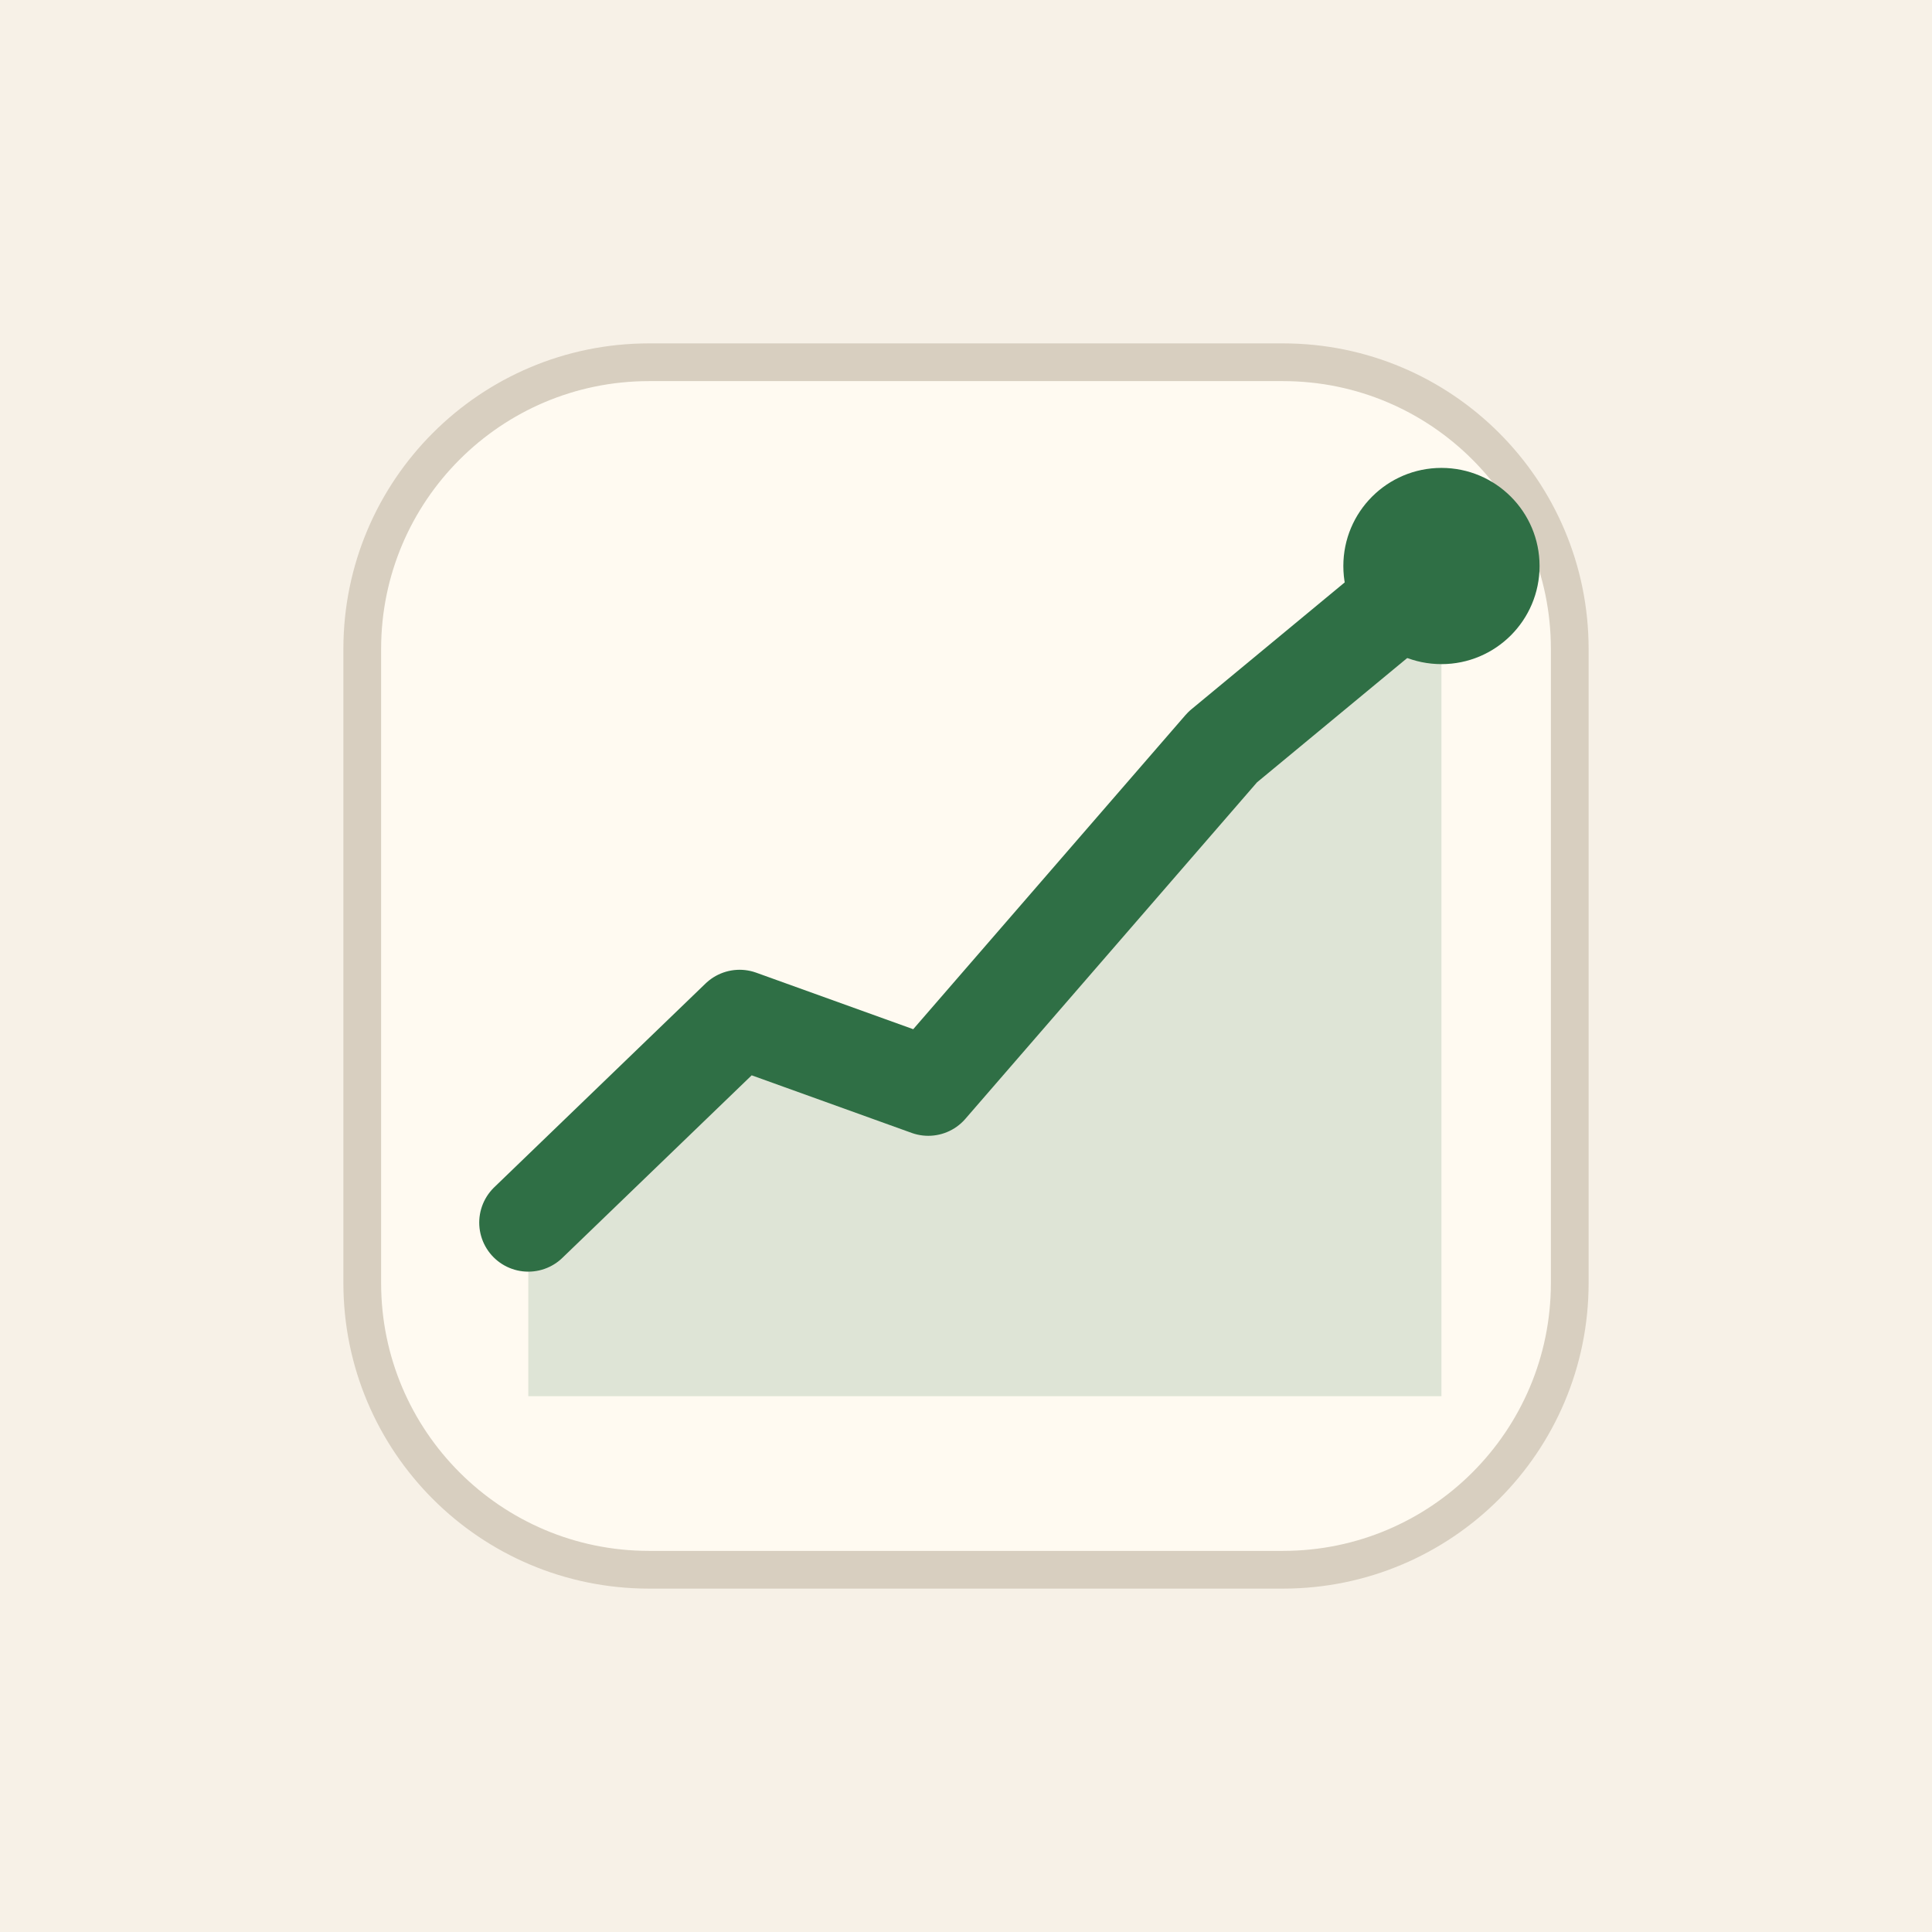
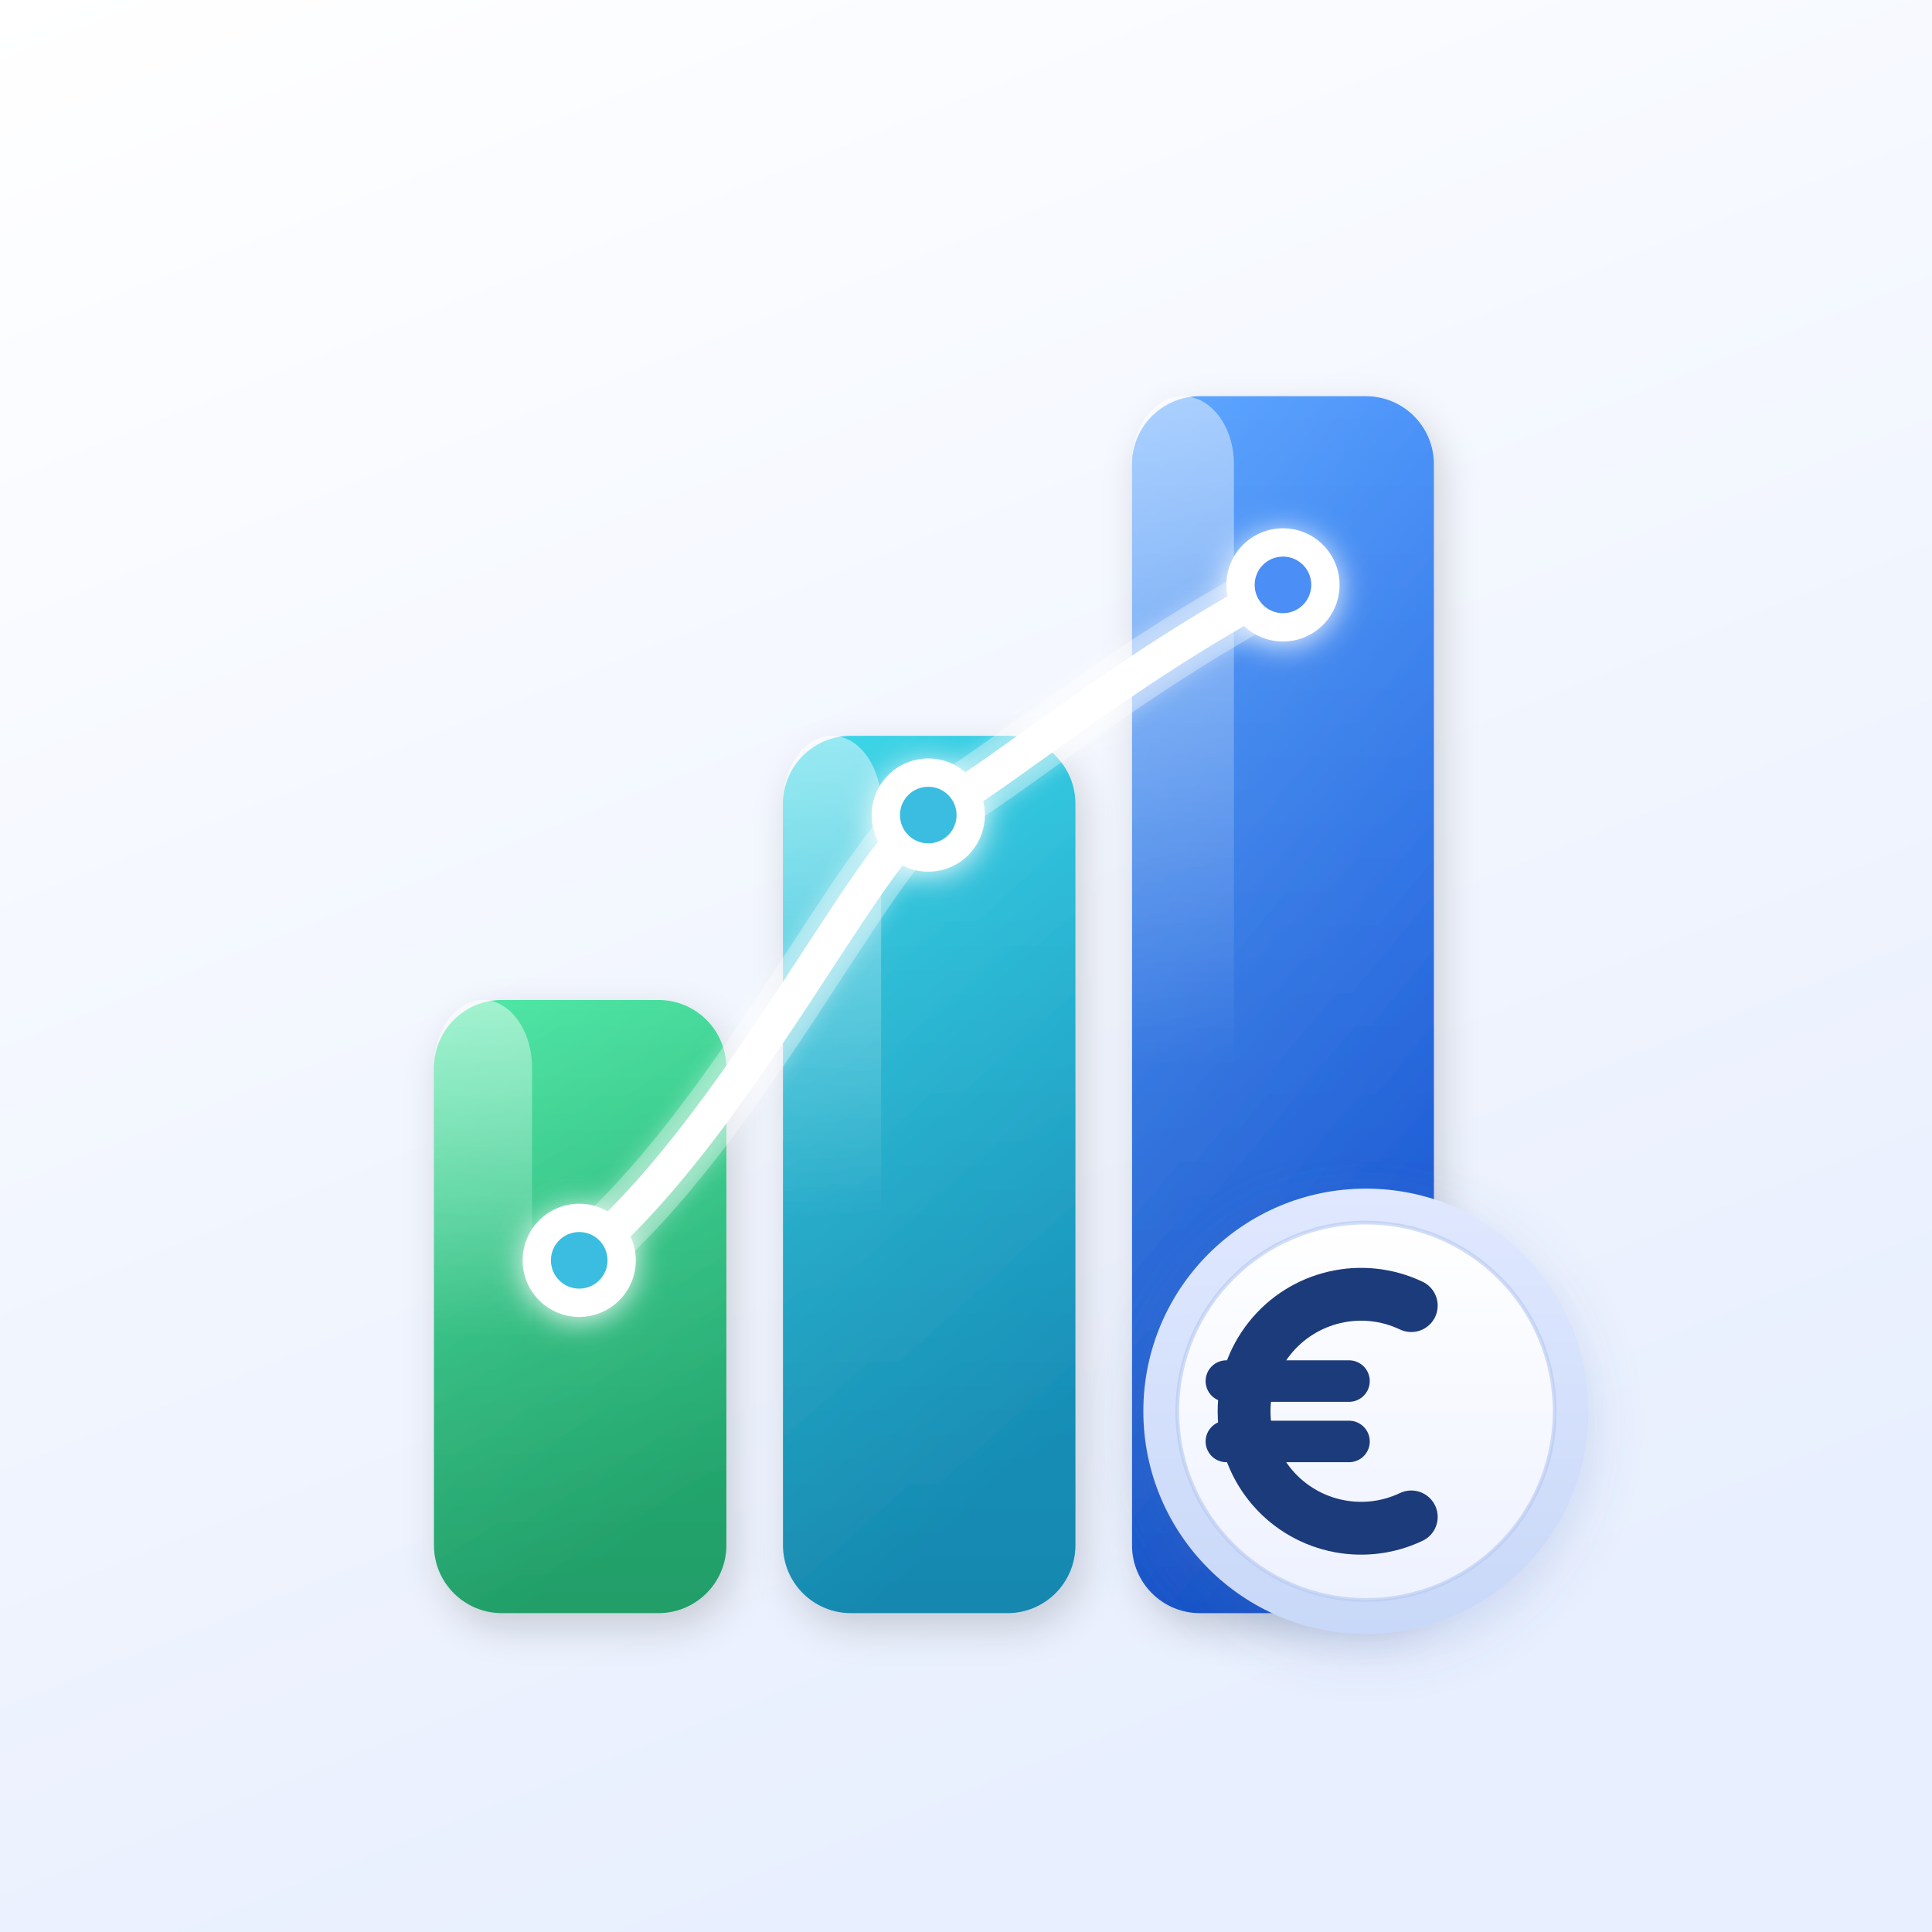
- <svg xmlns="http://www.w3.org/2000/svg" width="512" height="512" viewBox="0 0 512 512" role="img" aria-labelledby="title">
-   <rect width="512" height="512" fill="#f7f1e7" />
-   <rect x="96" y="96" width="320" height="320" rx="76" fill="#fffaf1" stroke="#d8cfc0" stroke-width="10" />
-   <path d="M140 324 L196 270 L246 288 L324 198 L382 150 V370 H140 Z" fill="#2f6f45" opacity="0.16" />
-   <path d="M140 324 L196 270 L246 288 L324 198 L382 150" fill="none" stroke="#2f6f45" stroke-width="26" stroke-linecap="round" stroke-linejoin="round" />
-   <circle cx="382" cy="150" r="26" fill="#2f6f45" />
+ <svg xmlns="http://www.w3.org/2000/svg" width="512" height="512" viewBox="0 0 1024 1024" role="img" aria-labelledby="masktitle">
+   <defs>
+     <linearGradient id="bg" x1="0" y1="0" x2="0.4" y2="1">
+       <stop offset="0%" stop-color="#FFFFFF" />
+       <stop offset="100%" stop-color="#E8EFFE" />
+     </linearGradient>
+     <linearGradient id="g1" x1="0" y1="0" x2="0.3" y2="1">
+       <stop offset="0%" stop-color="#52E8A8" />
+       <stop offset="100%" stop-color="#28B87A" />
+     </linearGradient>
+     <linearGradient id="g2" x1="0" y1="0" x2="0.3" y2="1">
+       <stop offset="0%" stop-color="#3ED8E8" />
+       <stop offset="100%" stop-color="#1A9ECC" />
+     </linearGradient>
+     <linearGradient id="g3" x1="0" y1="0" x2="0.3" y2="1">
+       <stop offset="0%" stop-color="#60A8FF" />
+       <stop offset="100%" stop-color="#1A5FE8" />
+     </linearGradient>
+     <linearGradient id="sh" x1="0" y1="0" x2="0" y2="1">
+       <stop offset="0%" stop-color="rgba(255,255,255,0.52)" />
+       <stop offset="55%" stop-color="rgba(255,255,255,0)" />
+     </linearGradient>
+     <linearGradient id="bsh" x1="0" y1="0" x2="0" y2="1">
+       <stop offset="0%" stop-color="rgba(0,0,0,0)" />
+       <stop offset="100%" stop-color="rgba(0,0,0,0.14)" />
+     </linearGradient>
+     <linearGradient id="coinbg" x1="0" y1="0" x2="0" y2="1">
+       <stop offset="0%" stop-color="#FFFFFF" />
+       <stop offset="100%" stop-color="#EEF2FF" />
+     </linearGradient>
+     <linearGradient id="coinring" x1="0" y1="0" x2="0" y2="1">
+       <stop offset="0%" stop-color="#E0E8FF" />
+       <stop offset="100%" stop-color="#C8D8F8" />
+     </linearGradient>
+     <filter id="bardepth" x="-20%" y="-10%" width="150%" height="130%">
+       <feDropShadow dx="4" dy="8" stdDeviation="10" flood-color="#000" flood-opacity="0.16" />
+     </filter>
+     <filter id="coinshadow" x="-30%" y="-30%" width="160%" height="160%">
+       <feDropShadow dx="0" dy="8" stdDeviation="14" flood-color="#5577BB" flood-opacity="0.22" />
+     </filter>
+     <filter id="lineglow" x="-20%" y="-20%" width="140%" height="140%">
+       <feGaussianBlur in="SourceGraphic" stdDeviation="5" result="blur" />
+       <feMerge>
+         <feMergeNode in="blur" />
+         <feMergeNode in="SourceGraphic" />
+       </feMerge>
+     </filter>
+     <filter id="dotglow" x="-50%" y="-50%" width="200%" height="200%">
+       <feDropShadow dx="0" dy="2" stdDeviation="8" flood-color="#fff" flood-opacity="0.9" />
+     </filter>
+   </defs>
+   <rect width="1024" height="1024" fill="url(#bg)" />
+   <g filter="url(#bardepth)">
+     <rect x="230" y="530" width="155" height="325" rx="36" fill="url(#g1)" />
+     <rect x="230" y="530" width="155" height="325" rx="36" fill="url(#bsh)" />
+     <rect x="230" y="530" width="52" height="325" rx="36" fill="url(#sh)" opacity="0.9" />
+   </g>
+   <g filter="url(#bardepth)">
+     <rect x="415" y="390" width="155" height="465" rx="36" fill="url(#g2)" />
+     <rect x="415" y="390" width="155" height="465" rx="36" fill="url(#bsh)" />
+     <rect x="415" y="390" width="52" height="465" rx="36" fill="url(#sh)" opacity="0.9" />
+   </g>
+   <g filter="url(#bardepth)">
+     <rect x="600" y="210" width="160" height="645" rx="36" fill="url(#g3)" />
+     <rect x="600" y="210" width="160" height="645" rx="36" fill="url(#bsh)" />
+     <rect x="600" y="210" width="54" height="645" rx="36" fill="url(#sh)" opacity="0.9" />
+   </g>
+   <path d="M307 668 C390 600 460 450 492 432 C530 412 590 358 680 310" stroke="rgba(255,255,255,0.32)" stroke-width="32" fill="none" stroke-linecap="round" filter="url(#lineglow)" />
+   <path d="M307 668 C390 600 460 450 492 432 C530 412 590 358 680 310" stroke="white" stroke-width="18" fill="none" stroke-linecap="round" />
+   <circle cx="307" cy="668" r="30" fill="white" filter="url(#dotglow)" />
+   <circle cx="307" cy="668" r="15" fill="#3ABDE0" />
+   <circle cx="492" cy="432" r="30" fill="white" filter="url(#dotglow)" />
+   <circle cx="492" cy="432" r="15" fill="#3ABDE0" />
+   <circle cx="680" cy="310" r="30" fill="white" filter="url(#dotglow)" />
+   <circle cx="680" cy="310" r="15" fill="#4B8EF5" />
+   <g filter="url(#coinshadow)">
+     <circle cx="724" cy="748" r="118" fill="url(#coinring)" />
+     <circle cx="724" cy="748" r="100" fill="url(#coinbg)" />
+     <circle cx="724" cy="748" r="100" fill="none" stroke="rgba(180,200,240,0.6)" stroke-width="2" />
+     <path d="M748 692 A62 62 0 1 0 748 804" fill="none" stroke="#1B3A7A" stroke-width="28" stroke-linecap="round" />
+     <line x1="650" y1="732" x2="715" y2="732" stroke="#1B3A7A" stroke-width="22" stroke-linecap="round" />
+     <line x1="650" y1="764" x2="715" y2="764" stroke="#1B3A7A" stroke-width="22" stroke-linecap="round" />
+   </g>
</svg>
